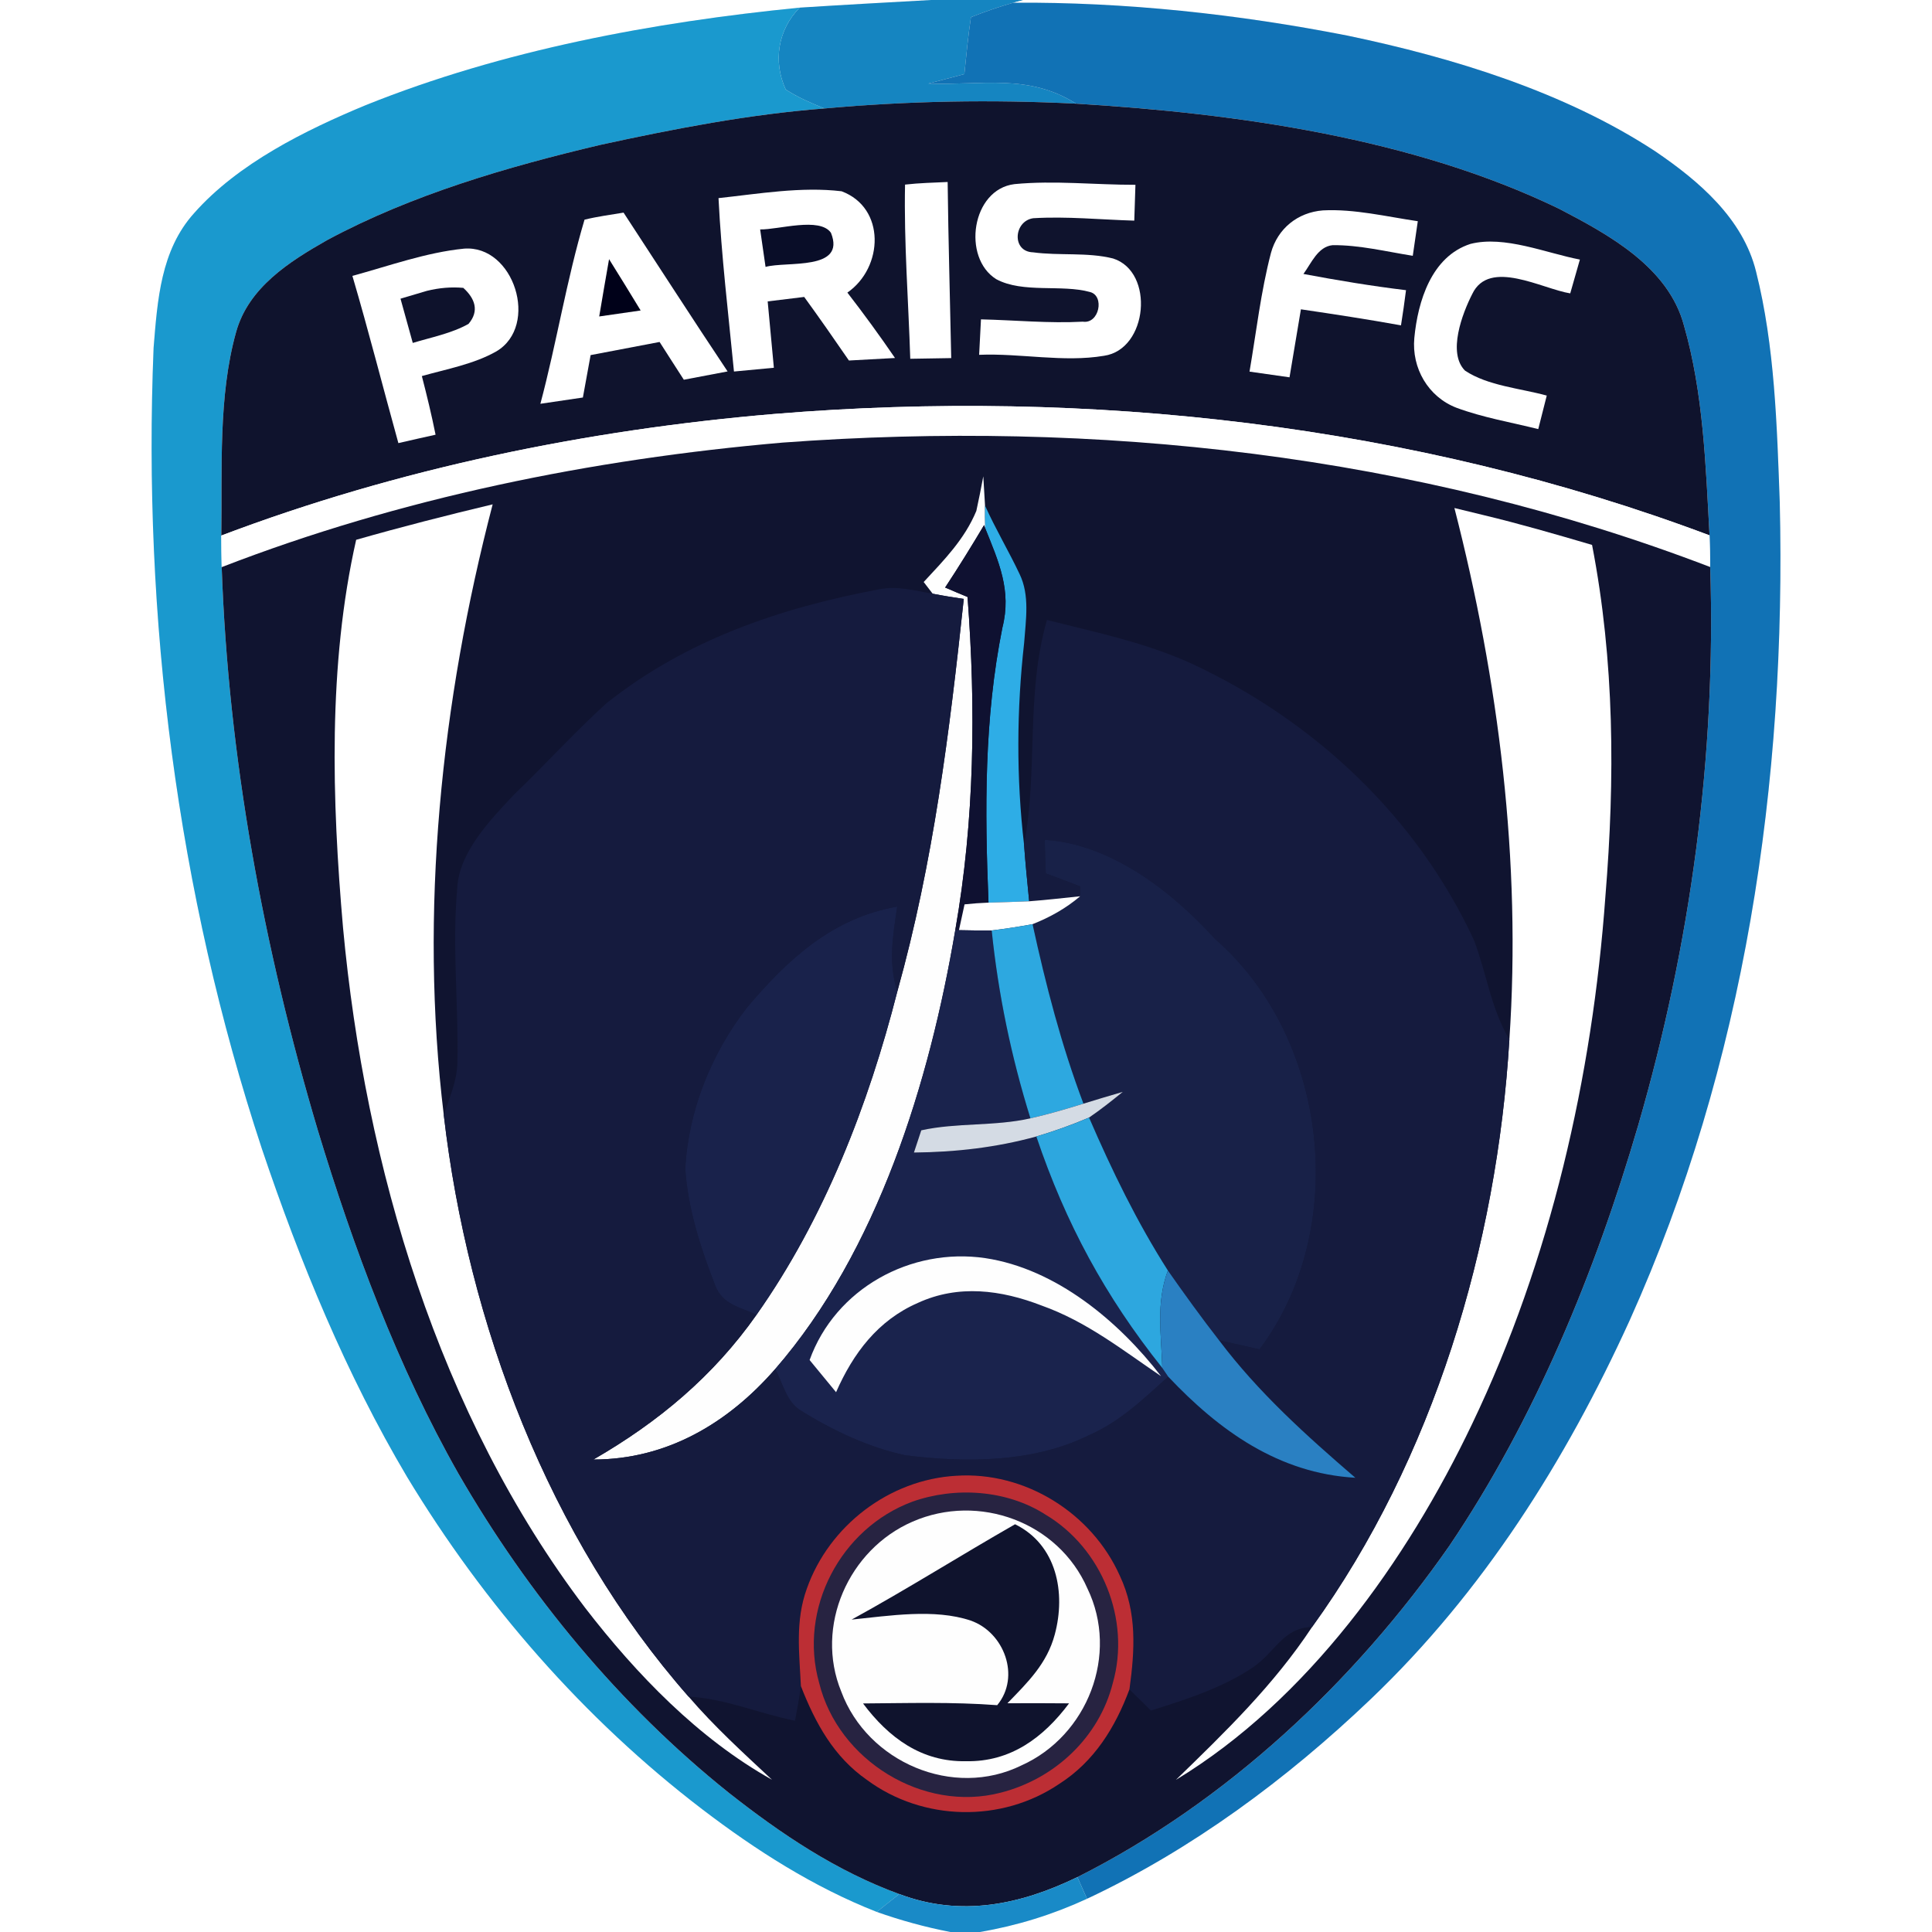
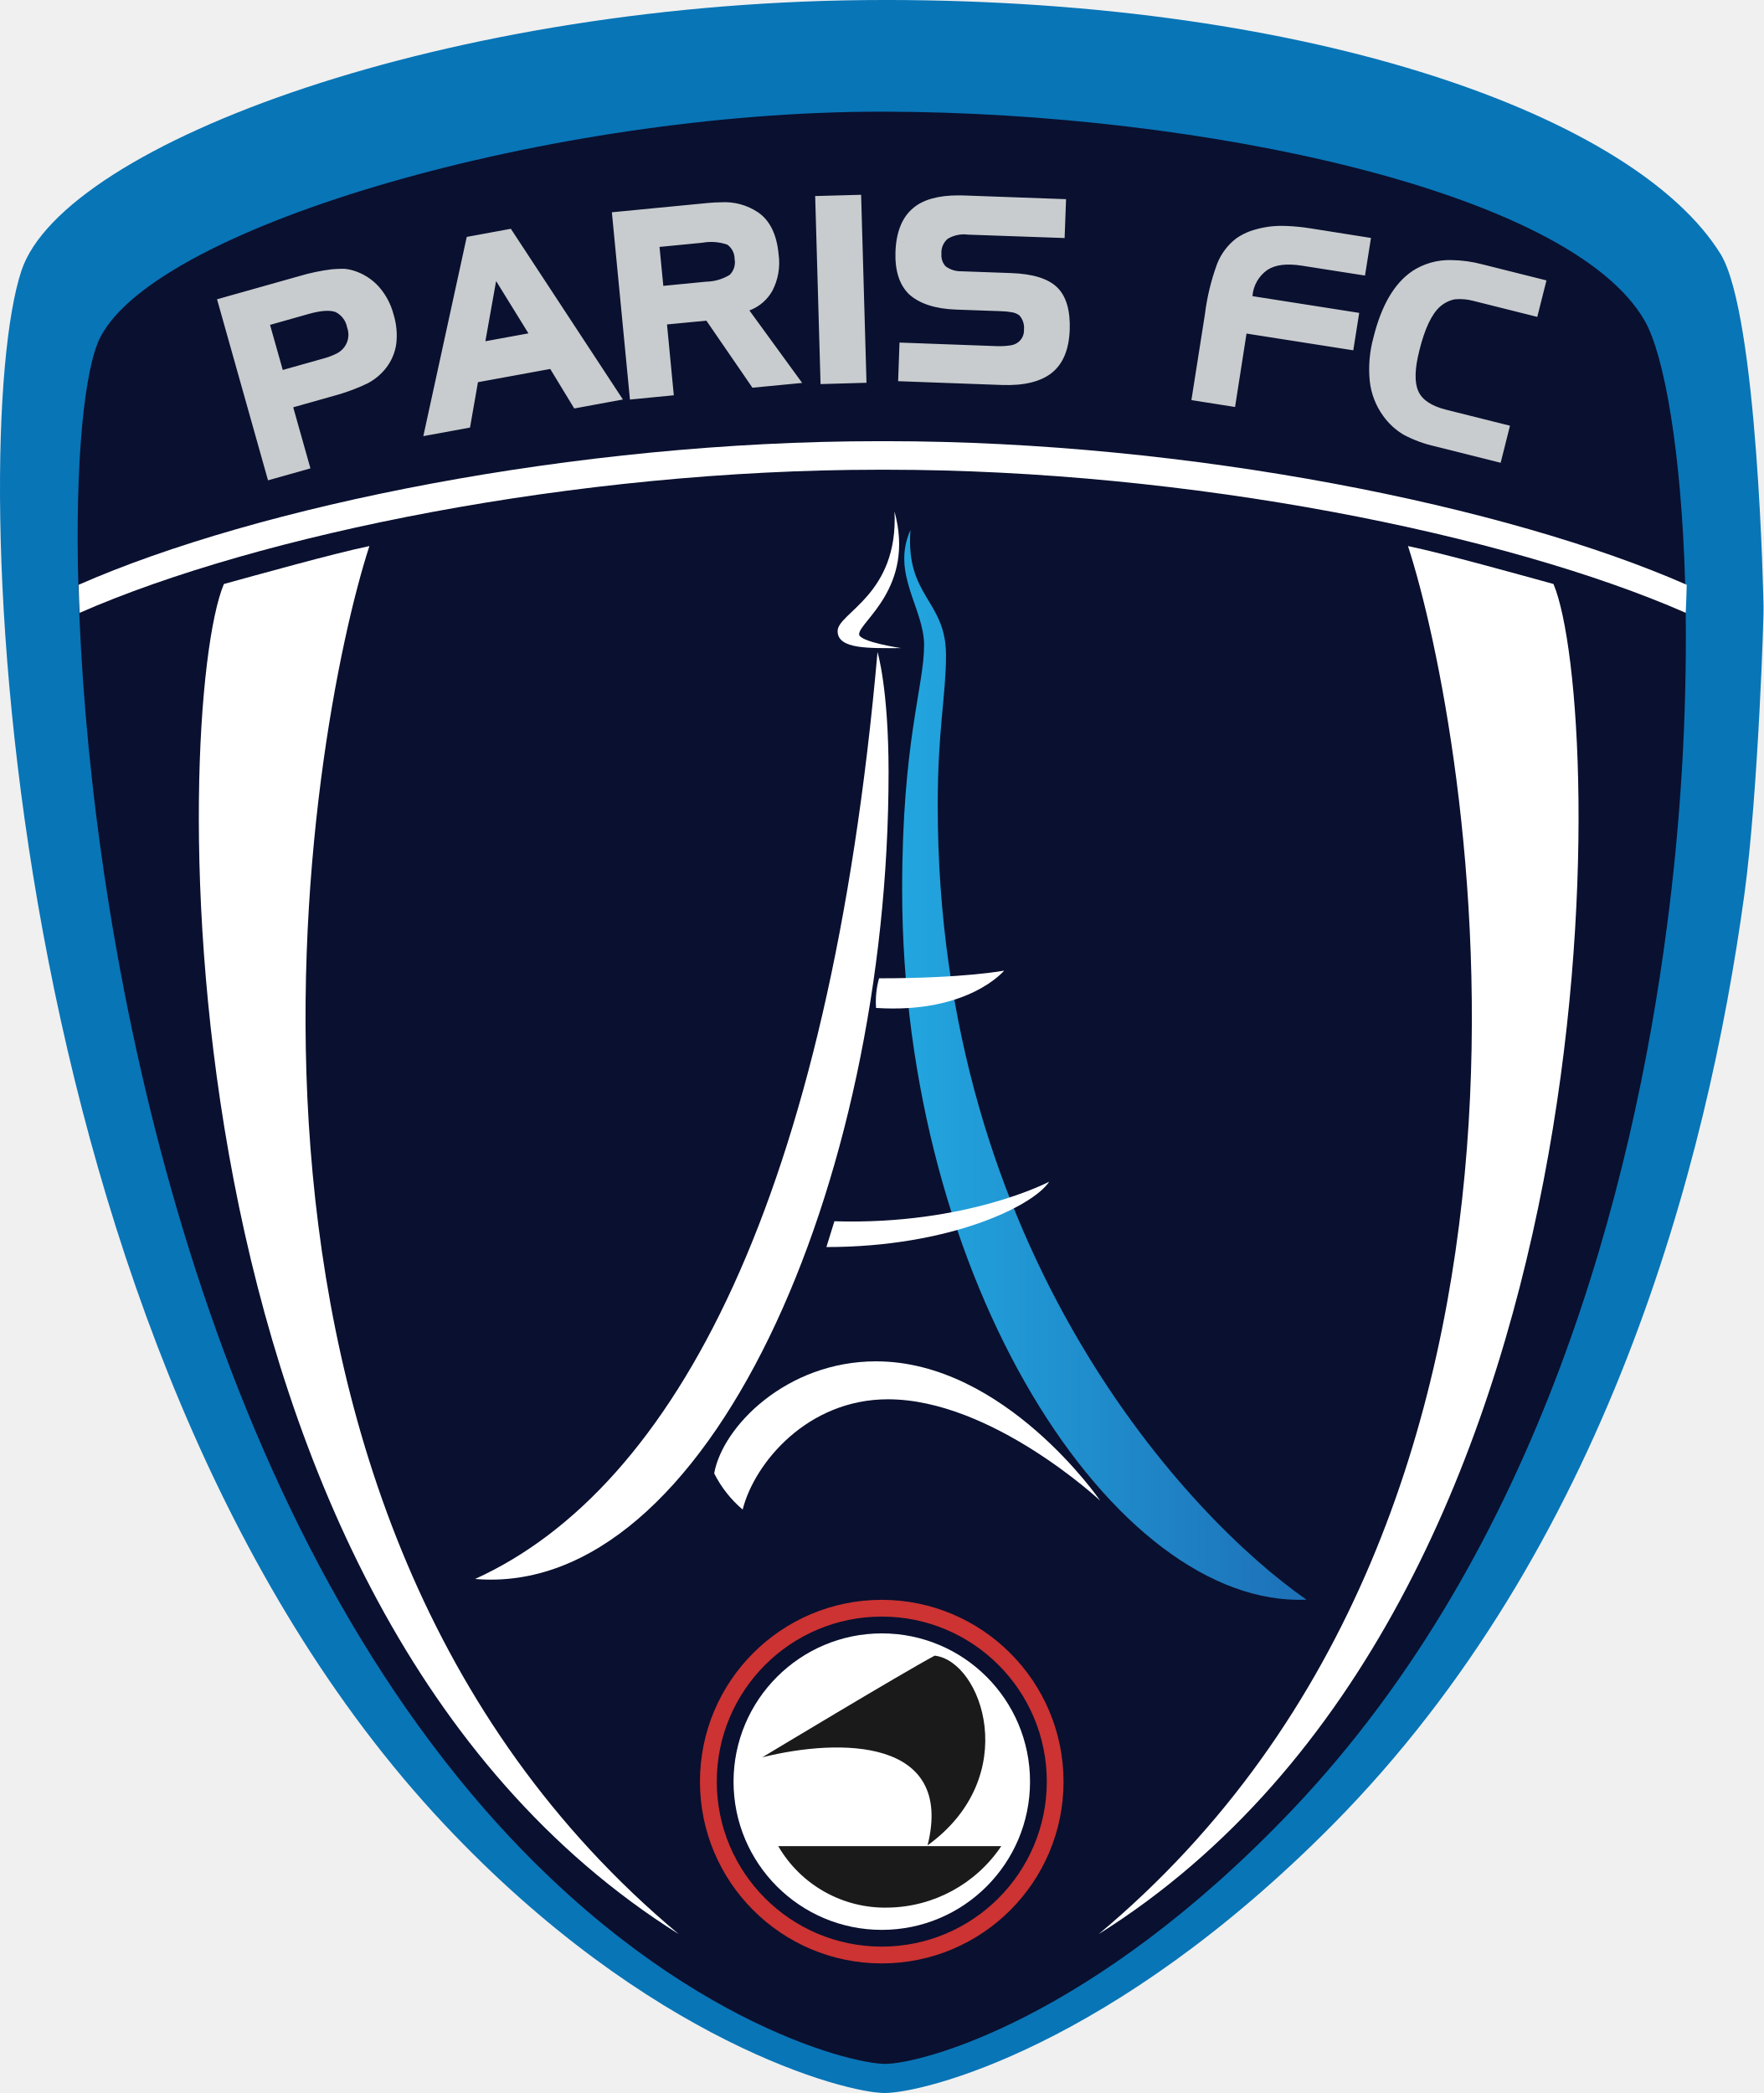
- <svg xmlns="http://www.w3.org/2000/svg" version="1.1" viewBox="0 0 200 200" width="200.0pt" height="200.0pt">
-   <path d="M 0.00 0.00 L 96.39 0.00 C 91.86 0.25 87.31 0.50 82.78 0.79 C 67.61 2.29 52.06 5.18 37.87 10.88 C 31.61 13.48 24.64 16.92 20.09 22.07 C 16.63 25.91 16.30 31.09 15.90 36.00 C 14.76 63.93 18.33 92.33 27.11 118.92 C 31.05 130.62 35.83 142.25 42.14 152.89 C 50.10 166.06 60.45 177.94 72.69 187.29 C 78.26 191.54 84.22 195.35 90.76 197.92 C 93.25 198.80 95.80 199.50 98.39 200.00 L 0.00 200.00 L 0.00 0.00 Z" fill="#ffffff" />
-   <path d="M 96.39 0.00 L 105.97 0.00 L 104.90 0.28 C 103.41 0.70 101.95 1.21 100.51 1.78 C 100.22 3.74 100.03 5.71 99.83 7.67 C 98.59 8.01 97.34 8.32 96.10 8.65 C 101.64 8.85 106.46 7.60 111.39 10.73 C 102.63 10.29 94.08 10.44 85.34 11.23 C 83.96 10.67 82.59 10.08 81.34 9.27 C 80.01 6.38 80.51 3.09 82.78 0.79 C 87.31 0.50 91.86 0.25 96.39 0.00 Z" fill="#1585c1" />
-   <path d="M 105.97 0.00 L 200.00 0.00 L 200.00 200.00 L 101.44 200.00 C 105.30 199.34 108.97 198.20 112.53 196.56 C 123.37 191.47 133.25 184.15 141.90 175.89 C 153.51 164.81 162.08 151.23 168.70 136.69 C 180.65 110.14 184.93 80.95 184.24 52.00 C 183.95 44.09 183.73 35.83 181.79 28.13 C 180.44 22.62 175.85 18.72 171.36 15.67 C 161.97 9.51 150.43 5.97 139.51 3.69 C 128.15 1.46 116.49 0.20 104.90 0.28 L 105.97 0.00 Z" fill="#ffffff" />
-   <path d="M 82.78 0.79 C 80.51 3.09 80.01 6.38 81.34 9.27 C 82.59 10.08 83.96 10.67 85.34 11.23 C 77.55 11.83 69.80 13.33 62.18 14.99 C 52.55 17.26 42.62 20.15 33.88 24.85 C 29.95 27.08 25.72 29.76 24.44 34.38 C 22.58 41.03 23.01 48.58 22.91 55.44 C 22.91 56.53 22.93 57.62 22.95 58.71 C 23.64 78.42 27.28 98.12 32.90 117.00 C 36.59 129.17 41.16 141.46 47.45 152.54 C 54.67 165.06 64.14 176.55 75.45 185.59 C 80.87 189.86 86.57 193.69 93.09 196.07 C 92.31 196.68 91.54 197.30 90.76 197.92 C 84.22 195.35 78.26 191.54 72.69 187.29 C 60.45 177.94 50.10 166.06 42.14 152.89 C 35.83 142.25 31.05 130.62 27.11 118.92 C 18.33 92.33 14.76 63.93 15.90 36.00 C 16.30 31.09 16.63 25.91 20.09 22.07 C 24.64 16.92 31.61 13.48 37.87 10.88 C 52.06 5.18 67.61 2.29 82.78 0.79 Z" fill="#1a99ce" />
-   <path d="M 100.51 1.78 C 101.95 1.21 103.41 0.70 104.90 0.28 C 116.49 0.20 128.15 1.46 139.51 3.69 C 150.43 5.97 161.97 9.51 171.36 15.67 C 175.85 18.72 180.44 22.62 181.79 28.13 C 183.73 35.83 183.95 44.09 184.24 52.00 C 184.93 80.95 180.65 110.14 168.70 136.69 C 162.08 151.23 153.51 164.81 141.90 175.89 C 133.25 184.15 123.37 191.47 112.53 196.56 L 111.53 194.32 C 126.96 186.56 140.20 174.13 150.04 160.02 C 158.91 146.88 165.16 131.65 169.59 116.48 C 175.02 97.74 177.67 78.22 177.04 58.70 C 177.03 57.61 177.00 56.52 176.97 55.42 C 176.58 48.24 176.33 40.67 174.33 33.72 C 172.73 27.66 166.56 24.30 161.39 21.61 C 146.23 14.28 128.05 11.74 111.39 10.73 C 106.46 7.60 101.64 8.85 96.10 8.65 C 97.34 8.32 98.59 8.01 99.83 7.67 C 100.03 5.71 100.22 3.74 100.51 1.78 Z" fill="#1172b5" />
-   <path d="M 85.34 11.23 C 94.08 10.44 102.63 10.29 111.39 10.73 C 128.05 11.74 146.23 14.28 161.39 21.61 C 166.56 24.30 172.73 27.66 174.33 33.72 C 176.33 40.67 176.58 48.24 176.97 55.42 C 146.38 43.92 112.67 40.17 80.19 42.85 C 60.72 44.49 41.20 48.51 22.91 55.44 C 23.01 48.58 22.58 41.03 24.44 34.38 C 25.72 29.76 29.95 27.08 33.88 24.85 C 42.62 20.15 52.55 17.26 62.18 14.99 C 69.80 13.33 77.55 11.83 85.34 11.23 Z" fill="#0f132d" />
-   <path d="M 93.69 19.11 C 95.15 18.94 96.63 18.91 98.10 18.84 C 98.17 24.92 98.35 31.00 98.47 37.07 C 97.06 37.10 95.65 37.12 94.23 37.14 C 94.04 31.14 93.57 25.11 93.69 19.11 Z" fill="#ffffff" />
-   <path d="M 105.02 19.06 C 109.15 18.66 113.39 19.14 117.54 19.13 C 117.50 20.37 117.46 21.60 117.42 22.84 C 113.94 22.74 110.43 22.38 106.96 22.59 C 104.94 22.88 104.70 26.05 106.94 26.12 C 109.66 26.49 112.58 26.09 115.23 26.76 C 119.55 28.14 118.83 36.18 114.29 36.83 C 110.11 37.54 105.62 36.55 101.36 36.73 C 101.42 35.51 101.48 34.29 101.55 33.06 C 105.05 33.14 108.59 33.49 112.09 33.30 C 113.80 33.56 114.37 30.62 112.84 30.23 C 109.92 29.41 105.89 30.39 103.13 28.90 C 99.57 26.68 100.57 19.60 105.02 19.06 Z" fill="#ffffff" />
-   <path d="M 74.38 20.51 C 78.55 20.06 82.95 19.30 87.12 19.80 C 91.70 21.51 91.47 27.69 87.72 30.29 C 89.43 32.50 91.07 34.75 92.65 37.06 C 91.06 37.15 89.47 37.24 87.88 37.32 C 86.36 35.11 84.83 32.91 83.25 30.74 C 81.99 30.89 80.73 31.05 79.47 31.20 C 79.69 33.49 79.90 35.78 80.11 38.07 C 78.73 38.20 77.36 38.33 75.98 38.46 C 75.40 32.49 74.68 26.50 74.38 20.51 Z" fill="#ffffff" />
-   <path d="M 60.51 22.74 C 61.85 22.41 63.18 22.24 64.55 22.01 C 68.14 27.49 71.68 33.00 75.32 38.45 C 73.81 38.73 72.30 39.02 70.79 39.31 C 69.94 38.01 69.12 36.70 68.28 35.40 C 65.90 35.86 63.52 36.31 61.14 36.76 C 60.88 38.22 60.61 39.69 60.34 41.15 C 58.87 41.37 57.41 41.59 55.94 41.80 C 57.62 35.50 58.65 28.99 60.51 22.74 Z" fill="#ffffff" />
-   <path d="M 136.95 21.78 C 140.20 21.61 143.56 22.43 146.77 22.90 C 146.60 24.09 146.43 25.28 146.25 26.48 C 143.53 26.05 140.72 25.35 137.95 25.38 C 136.42 25.53 135.75 27.25 134.93 28.36 C 138.45 29.02 141.99 29.61 145.55 30.04 C 145.40 31.25 145.22 32.47 145.03 33.68 C 141.59 33.06 138.13 32.53 134.67 32.02 C 134.27 34.37 133.88 36.71 133.49 39.06 C 132.11 38.87 130.73 38.67 129.35 38.47 C 130.05 34.38 130.52 30.19 131.57 26.18 C 132.26 23.66 134.34 21.98 136.95 21.78 Z" fill="#ffffff" />
-   <path d="M 86.02 24.10 C 87.61 28.07 81.40 27.02 79.25 27.63 C 79.06 26.34 78.87 25.04 78.69 23.75 C 80.57 23.79 84.86 22.43 86.02 24.10 Z" fill="#090d28" />
-   <path d="M 152.22 25.25 C 155.75 24.35 160.05 26.20 163.55 26.87 C 163.22 28.04 162.89 29.20 162.55 30.37 C 159.65 29.91 154.17 26.74 152.41 30.43 C 151.38 32.44 149.82 36.54 151.66 38.37 C 154.02 39.94 157.40 40.20 160.12 40.95 C 159.83 42.11 159.53 43.27 159.24 44.42 C 156.43 43.72 153.49 43.22 150.77 42.21 C 147.84 41.08 146.12 38.10 146.41 34.99 C 146.77 31.20 148.18 26.55 152.22 25.25 Z" fill="#ffffff" />
-   <path d="M 48.03 25.74 C 53.21 25.32 55.86 33.72 51.39 36.37 C 49.08 37.69 46.22 38.21 43.67 38.93 C 44.19 40.94 44.68 42.96 45.09 45.00 C 43.80 45.28 42.52 45.58 41.24 45.87 C 39.64 40.10 38.17 34.30 36.48 28.56 C 40.26 27.53 44.12 26.13 48.03 25.74 Z" fill="#ffffff" />
-   <path d="M 63.05 26.83 C 64.15 28.59 65.24 30.36 66.32 32.14 C 64.89 32.34 63.46 32.56 62.03 32.76 C 62.36 30.79 62.70 28.81 63.05 26.83 Z" fill="#000119" />
-   <path d="M 44.19 30.11 C 45.48 29.79 46.74 29.69 47.96 29.80 C 49.16 30.89 49.65 32.18 48.50 33.53 C 46.76 34.51 44.63 34.92 42.73 35.50 C 42.30 33.97 41.88 32.45 41.46 30.92 C 42.37 30.65 43.28 30.38 44.19 30.11 Z" fill="#0e122c" />
-   <path d="M 80.19 42.85 C 112.67 40.17 146.38 43.92 176.97 55.42 C 177.00 56.52 177.03 57.61 177.04 58.70 C 146.58 47.02 113.41 43.42 80.99 45.82 C 61.26 47.53 41.46 51.54 22.95 58.71 C 22.93 57.62 22.91 56.53 22.91 55.44 C 41.20 48.51 60.72 44.49 80.19 42.85 Z" fill="#ffffff" />
-   <path d="M 177.04 58.70 C 177.67 78.22 175.02 97.74 169.59 116.48 C 165.16 131.65 158.91 146.88 150.04 160.02 C 140.20 174.13 126.96 186.56 111.53 194.32 C 105.61 197.19 99.45 198.48 93.09 196.07 C 86.57 193.69 80.87 189.86 75.45 185.59 C 64.14 176.55 54.67 165.06 47.45 152.54 C 41.16 141.46 36.59 129.17 32.90 117.00 C 27.28 98.12 23.64 78.42 22.95 58.71 C 41.46 51.54 61.26 47.53 80.99 45.82 C 113.41 43.42 146.58 47.02 177.04 58.70 Z" fill="#101430" />
-   <path d="M 101.79 49.31 C 101.85 50.32 101.91 51.33 101.97 52.34 C 101.96 53.12 101.97 53.91 101.99 54.69 L 101.87 54.36 C 100.57 56.54 99.24 58.70 97.84 60.82 C 98.61 61.15 99.38 61.48 100.16 61.80 C 101.03 73.33 100.89 84.86 98.89 96.28 C 96.23 111.99 90.87 129.49 80.25 141.72 C 75.37 147.32 69.04 151.09 61.43 151.09 C 68.15 147.21 73.83 142.48 78.32 136.10 C 85.33 126.16 89.90 114.37 92.89 102.64 C 96.64 89.22 98.29 75.80 99.77 62.00 C 98.69 61.84 97.62 61.67 96.55 61.46 L 95.62 60.25 C 97.74 57.96 99.85 55.83 101.07 52.89 C 101.33 51.70 101.57 50.50 101.79 49.31 Z" fill="#fefefe" />
-   <path d="M 51.00 52.21 C 45.67 72.64 43.39 94.41 45.94 115.43 C 48.45 137.05 56.80 159.17 71.28 175.63 C 73.94 178.73 76.94 181.46 79.92 184.24 C 72.30 179.98 65.87 173.31 60.58 166.45 C 45.41 146.46 37.80 120.76 35.51 96.03 C 34.36 82.86 33.94 68.83 36.87 55.88 C 41.56 54.54 46.26 53.34 51.00 52.21 Z" fill="#ffffff" />
-   <path d="M 101.97 52.34 C 103.05 54.75 104.41 57.02 105.54 59.41 C 106.62 61.63 106.19 64.17 106.02 66.54 C 105.24 73.49 105.20 80.50 106.01 87.44 C 106.15 89.40 106.35 91.35 106.54 93.30 C 105.14 93.36 103.74 93.40 102.33 93.44 C 101.94 83.87 101.87 74.39 103.77 64.96 C 104.74 61.13 103.38 58.15 101.99 54.69 C 101.97 53.91 101.96 53.12 101.97 52.34 Z" fill="#2eade6" />
-   <path d="M 150.56 52.59 C 151.55 52.83 152.54 53.07 153.52 53.31 C 157.32 54.22 161.07 55.31 164.81 56.41 C 167.14 68.46 167.19 80.60 166.19 92.80 C 164.84 111.47 160.51 130.45 152.40 147.39 C 145.64 161.57 135.35 176.00 121.73 184.25 C 126.84 179.29 131.88 174.41 135.83 168.42 C 148.40 151.01 154.97 128.91 156.25 107.62 C 157.50 89.19 155.15 70.44 150.56 52.59 Z" fill="#ffffff" />
-   <path d="M 101.87 54.36 L 101.99 54.69 C 103.38 58.15 104.74 61.13 103.77 64.96 C 101.87 74.39 101.94 83.87 102.33 93.44 C 101.50 93.47 100.67 93.53 99.85 93.62 L 99.27 96.29 L 98.89 96.28 C 100.89 84.86 101.03 73.33 100.16 61.80 C 99.38 61.48 98.61 61.15 97.84 60.82 C 99.24 58.70 100.57 56.54 101.87 54.36 Z" fill="#0f1131" />
-   <path d="M 96.55 61.46 C 97.62 61.67 98.69 61.84 99.77 62.00 C 98.29 75.80 96.64 89.22 92.89 102.64 C 91.93 99.66 92.44 96.86 92.88 93.85 C 86.18 95.02 81.55 99.30 77.32 104.31 C 73.65 109.05 71.24 114.99 70.94 121.00 C 71.20 125.08 72.54 129.23 74.02 133.02 C 74.78 135.06 76.56 135.29 78.32 136.10 C 73.83 142.48 68.15 147.21 61.43 151.09 C 69.04 151.09 75.37 147.32 80.25 141.72 C 81.04 143.20 81.44 145.19 82.95 146.05 C 86.20 148.08 89.96 149.85 93.73 150.65 C 99.93 151.43 106.91 151.43 112.65 148.61 C 115.94 147.18 118.31 144.87 120.93 142.51 C 126.22 148.11 132.36 152.52 140.31 152.98 C 135.21 148.59 130.27 144.15 126.20 138.75 C 127.60 139.05 128.99 139.37 130.38 139.69 C 139.76 127.22 137.54 107.42 125.79 97.21 C 121.34 92.30 115.00 87.35 108.15 86.94 C 108.17 88.10 108.21 89.26 108.26 90.42 C 109.45 90.85 110.63 91.30 111.81 91.76 L 111.82 92.78 C 110.06 92.96 108.30 93.17 106.54 93.30 C 106.35 91.35 106.15 89.40 106.01 87.44 C 107.48 79.69 106.16 71.91 108.38 64.18 C 113.53 65.48 118.48 66.49 123.34 68.69 C 136.05 74.60 146.69 84.57 152.60 97.36 C 153.90 100.81 154.34 104.38 156.25 107.62 C 154.97 128.91 148.40 151.01 135.83 168.42 C 132.80 168.51 132.05 171.00 129.72 172.59 C 126.61 174.70 122.71 175.97 119.14 177.07 C 118.40 176.34 117.66 175.61 116.92 174.88 C 117.48 170.82 117.72 166.93 115.92 163.11 C 113.02 156.62 106.11 152.30 98.98 152.77 C 92.06 153.16 85.82 157.94 83.52 164.46 C 82.31 167.80 82.74 171.09 82.91 174.55 C 82.74 175.75 82.53 176.94 82.30 178.13 C 78.51 177.37 75.15 175.85 71.28 175.63 C 56.80 159.17 48.45 137.05 45.94 115.43 C 46.54 113.59 47.29 111.98 47.35 110.01 C 47.48 104.09 46.79 97.95 47.33 91.98 C 47.49 88.23 50.79 84.83 53.23 82.24 C 56.46 79.13 59.48 75.80 62.79 72.79 C 71.08 66.22 80.74 62.94 91.02 61.00 C 92.95 60.63 94.65 61.14 96.55 61.46 Z" fill="#151b3e" />
-   <path d="M 108.15 86.94 C 115.00 87.35 121.34 92.30 125.79 97.21 C 137.54 107.42 139.76 127.22 130.38 139.69 C 128.99 139.37 127.60 139.05 126.20 138.75 C 124.37 136.40 122.61 133.96 120.90 131.52 C 117.69 126.49 115.10 121.15 112.74 115.69 C 113.95 114.86 115.09 113.96 116.23 113.03 C 114.86 113.42 113.51 113.84 112.16 114.25 C 109.87 108.19 108.27 101.99 106.89 95.67 C 108.69 94.96 110.35 94.03 111.82 92.78 L 111.81 91.76 C 110.63 91.30 109.45 90.85 108.26 90.42 C 108.21 89.26 108.17 88.10 108.15 86.94 Z" fill="#182148" />
-   <path d="M 111.82 92.78 C 110.35 94.03 108.69 94.96 106.89 95.67 C 105.48 95.93 104.07 96.15 102.66 96.32 C 101.53 96.33 100.40 96.32 99.27 96.29 L 99.85 93.62 C 100.67 93.53 101.50 93.47 102.33 93.44 C 103.74 93.40 105.14 93.36 106.54 93.30 C 108.30 93.17 110.06 92.96 111.82 92.78 Z" fill="#ffffff" />
-   <path d="M 92.88 93.85 C 92.44 96.86 91.93 99.66 92.89 102.64 C 89.90 114.37 85.33 126.16 78.32 136.10 C 76.56 135.29 74.78 135.06 74.02 133.02 C 72.54 129.23 71.20 125.08 70.94 121.00 C 71.24 114.99 73.65 109.05 77.32 104.31 C 81.55 99.30 86.18 95.02 92.88 93.85 Z" fill="#19224b" />
-   <path d="M 98.89 96.28 L 99.27 96.29 C 100.40 96.32 101.53 96.33 102.66 96.32 C 103.34 102.94 104.69 109.42 106.67 115.77 C 102.96 116.61 99.02 116.20 95.37 117.01 L 94.61 119.31 C 98.91 119.27 103.14 118.79 107.28 117.65 C 110.32 126.65 114.40 134.19 120.32 141.61 C 120.52 141.91 120.72 142.21 120.93 142.51 C 118.31 144.87 115.94 147.18 112.65 148.61 C 106.91 151.43 99.93 151.43 93.73 150.65 C 89.96 149.85 86.20 148.08 82.95 146.05 C 81.44 145.19 81.04 143.20 80.25 141.72 C 90.87 129.49 96.23 111.99 98.89 96.28 Z" fill="#1a234d" />
-   <path d="M 102.66 96.32 C 104.07 96.15 105.48 95.93 106.89 95.67 C 108.27 101.99 109.87 108.19 112.16 114.25 C 110.35 114.81 108.52 115.35 106.67 115.77 C 104.69 109.42 103.34 102.94 102.66 96.32 Z" fill="#2da8e0" />
-   <path d="M 116.23 113.03 C 115.09 113.96 113.95 114.86 112.74 115.69 C 110.96 116.45 109.14 117.10 107.28 117.65 C 103.14 118.79 98.91 119.27 94.61 119.31 L 95.37 117.01 C 99.02 116.20 102.96 116.61 106.67 115.77 C 108.52 115.35 110.35 114.81 112.16 114.25 C 113.51 113.84 114.86 113.42 116.23 113.03 Z" fill="#d4dbe4" />
-   <path d="M 112.74 115.69 C 115.10 121.15 117.69 126.49 120.90 131.52 C 119.65 134.91 120.22 138.11 120.32 141.61 C 114.40 134.19 110.32 126.65 107.28 117.65 C 109.14 117.10 110.96 116.45 112.74 115.69 Z" fill="#2da7df" />
-   <path d="M 101.99 130.24 C 109.31 131.34 115.80 136.76 120.19 142.46 C 116.15 139.72 112.49 136.81 107.83 135.15 C 103.64 133.53 99.22 132.94 95.01 134.88 C 90.88 136.68 88.32 140.09 86.55 144.12 C 85.64 143.01 84.72 141.90 83.81 140.79 C 86.48 133.38 94.29 129.11 101.99 130.24 Z" fill="#fefefe" />
-   <path d="M 120.90 131.52 C 122.61 133.96 124.37 136.40 126.20 138.75 C 130.27 144.15 135.21 148.59 140.31 152.98 C 132.36 152.52 126.22 148.11 120.93 142.51 C 120.72 142.21 120.52 141.91 120.32 141.61 C 120.22 138.11 119.65 134.91 120.90 131.52 Z" fill="#2a80c2" />
-   <path d="M 98.98 152.77 C 106.11 152.30 113.02 156.62 115.92 163.11 C 117.72 166.93 117.48 170.82 116.92 174.88 C 115.45 178.83 113.27 182.36 109.65 184.67 C 103.69 188.71 95.55 188.54 89.75 184.26 C 86.30 181.86 84.41 178.38 82.91 174.55 C 82.74 171.09 82.31 167.80 83.52 164.46 C 85.82 157.94 92.06 153.16 98.98 152.77 Z" fill="#bc2e34" />
-   <path d="M 94.43 155.46 C 98.86 153.88 104.21 154.22 108.21 156.78 C 114.06 160.25 117.07 167.66 115.20 174.22 C 113.78 179.86 109.17 184.16 103.58 185.58 C 95.55 187.66 86.77 182.23 84.80 174.22 C 82.63 166.56 87.01 158.22 94.43 155.46 Z" fill="#272341" />
-   <path d="M 94.47 157.52 C 101.32 154.53 109.56 157.56 112.57 164.44 C 115.87 171.26 112.58 179.68 105.75 182.75 C 98.68 186.24 89.80 182.42 87.09 175.12 C 84.31 168.35 87.84 160.39 94.47 157.52 Z" fill="#fefefe" />
-   <path d="M 105.08 157.79 C 109.41 159.92 110.35 164.89 109.19 169.20 C 108.38 172.23 106.39 174.15 104.29 176.32 C 106.41 176.31 108.54 176.31 110.67 176.33 C 108.02 179.87 104.62 182.41 100.00 182.32 C 95.39 182.41 91.99 179.88 89.34 176.34 C 93.95 176.31 98.65 176.17 103.23 176.52 C 105.67 173.57 103.96 168.97 100.48 167.76 C 96.73 166.50 92.02 167.27 88.16 167.66 C 93.89 164.52 99.41 161.03 105.08 157.79 Z" fill="#0f132d" />
-   <path d="M 111.53 194.32 L 112.53 196.56 C 108.97 198.20 105.30 199.34 101.44 200.00 L 98.39 200.00 C 95.80 199.50 93.25 198.80 90.76 197.92 C 91.54 197.30 92.31 196.68 93.09 196.07 C 99.45 198.48 105.61 197.19 111.53 194.32 Z" fill="#198ac7" />
+ <svg xmlns="http://www.w3.org/2000/svg" width="294.906" height="350" viewBox="0 0 294.906 350">
+   <defs>
+     <linearGradient id="linear-gradient" x1="-2.208" y1="6.942" x2="-1.404" y2="6.956" gradientUnits="objectBoundingBox">
+       <stop offset="0" stop-color="#0397cc" />
+       <stop offset="1" stop-color="#0875b7" />
+     </linearGradient>
+     <radialGradient id="radial-gradient" cx="0.52" cy="0.483" r="0.429" gradientTransform="matrix(1.214, 0.007, 0.009, -1.166, 0.131, -6.291)" gradientUnits="objectBoundingBox">
+       <stop offset="0" stop-color="#0f2352" />
+       <stop offset="1" stop-color="#0a102f" />
+     </radialGradient>
+     <linearGradient id="linear-gradient-2" x1="-0.695" y1="-24.809" x2="0.283" y2="-24.77" gradientUnits="objectBoundingBox">
+       <stop offset="0" stop-color="#d7dadb" />
+       <stop offset="0.502" stop-color="#fff" />
+       <stop offset="1" stop-color="#c8ccce" />
+     </linearGradient>
+     <linearGradient id="linear-gradient-3" y1="0.5" x2="1" y2="0.5" gradientUnits="objectBoundingBox">
+       <stop offset="0" stop-color="#22a6df" />
+       <stop offset="1" stop-color="#1d70b7" />
+     </linearGradient>
+   </defs>
+   <g id="Groupe_46" data-name="Groupe 46" transform="translate(-1995.427 -1881.165)">
+     <path id="path7680" d="M2143.205,1881.165c-72.576,0-137.079,24.016-144.182,45.229h0c-9.589,28.716-4.352,179.948,70.647,259.794h0c34.207,36.43,67.18,44.977,73.693,44.977h0c6.439,0,38.042-7.619,74.936-44.882h0c45.6-46.051,62.6-110.038,68.834-155.594h0c2.34-17.156,3.3-48.032,3.193-48.1h0c.011-.2-.916-48.875-7.208-58.992h0c-14.089-22.688-67.18-42.415-139.8-42.436h-.116Z" fill="url(#linear-gradient)" />
+     <path id="path16836" d="M2142.777,1899.838c-54.987,0-120.881,19.011-130.555,37.684h0c-2.656,5.1-4.3,20.665-3.678,42.163h0c.042,1.538.1,3.1.168,4.679h0c2.277,54.661,18.684,143.085,67.718,199.306h0c30.571,35.039,61.089,42.626,67.011,42.626h0c5.849,0,34.586-7.229,68.129-42.531h0c41.456-43.628,56.916-104.253,62.575-147.438h0a370.768,370.768,0,0,0,3.172-52.68h0c-.021-1.633-.053-3.235-.095-4.826h0c-.611-22.13-3.5-38.285-6.734-43.965h0c-12.372-21.761-74.325-34.891-127.089-35.018h-.622Z" fill="url(#radial-gradient)" />
+     <path id="path7792" d="M2131.742,1913.949l.9,31.445,7.682-.221-.9-31.435-7.682.211Zm16.418,1.981c-1.865,1.538-2.866,3.994-2.992,7.345h0c-.106,3.172.664,5.553,2.3,7.123h0q2.64,2.357,7.872,2.54h0l7.461.264a11.578,11.578,0,0,1,1.939.2h0a2.79,2.79,0,0,1,1.148.506h0a3.069,3.069,0,0,1,.77,2.371h0a2.487,2.487,0,0,1-1.012,2.149h0a2.758,2.758,0,0,1-1.349.506h0a11.908,11.908,0,0,1-2.118.116h0l-16.334-.6-.232,6.459,17.314.633q5.6.205,8.41-2.045h0q2.781-2.244,2.971-7.155h0q.174-4.869-2.076-7.1h0c-1.5-1.475-4.067-2.286-7.724-2.413h0l-8.346-.3a4.3,4.3,0,0,1-2.6-.822h0a2.691,2.691,0,0,1-.706-2.065h0a3.032,3.032,0,0,1,1.043-2.54h0a5.266,5.266,0,0,1,3.4-.7h0l16.155.569.242-6.5-17.114-.622c-.326,0-.632-.011-.948-.011h0c-3.3,0-5.8.7-7.472,2.087m-34.4-.812-16.018,1.549,3.025,31.319,7.334-.716-1.138-11.845,6.587-.632,7.7,11.212,8.314-.8-8.82-12.118a7.339,7.339,0,0,0,3.825-3.267h0a10.079,10.079,0,0,0,1.054-6.133h0q-.457-4.932-3.4-6.987h0a9.992,9.992,0,0,0-6.259-1.7h0c-.685,0-1.423.042-2.2.116m-8.051,7.345,7.166-.7a8.315,8.315,0,0,1,4.163.316h0a2.908,2.908,0,0,1,1.222,2.392h0a2.97,2.97,0,0,1-.79,2.645h0a7.759,7.759,0,0,1-3.963,1.159h0l-7.165.7-.633-6.513Zm101.534-3.33a15.728,15.728,0,0,0-2.75.685h0a10.2,10.2,0,0,0-2.35,1.223h0a9.951,9.951,0,0,0-3.183,4.225h0a37.953,37.953,0,0,0-2.055,8.484h0l-2.255,14.331,7.3,1.149,1.918-12.277,17.852,2.8.99-6.259-17.851-2.8a5.878,5.878,0,0,1,2.518-4.4h0c1.339-.864,3.246-1.085,5.743-.695h0l10.56,1.654,1-6.291-10.043-1.591a34.409,34.409,0,0,0-4.047-.411h0c-.274-.011-.537-.021-.8-.021h0a16.439,16.439,0,0,0-2.55.189m-133.77,1.665-7.26,33.311,7.808-1.433,1.328-7.588,12.087-2.212,4.015,6.607,8.136-1.5-18.737-28.547-7.377,1.359Zm4.911,7.377,5.406,8.747-7.2,1.317Zm153.171-1.633c-2.962,2.012-5.122,5.69-6.45,11.033h0a20.013,20.013,0,0,0-.622,7.387h0a12.15,12.15,0,0,0,2.245,5.775h0a11.316,11.316,0,0,0,3.4,3.13h0a21.061,21.061,0,0,0,5.322,1.96h0l10.917,2.74,1.56-6.2-10.644-2.666c-2.476-.622-4.025-1.644-4.668-3.077h0c-.675-1.444-.632-3.73.158-6.839h0c.906-3.667,2.076-6.123,3.488-7.356h0a5.327,5.327,0,0,1,2.424-1.2h0a8.826,8.826,0,0,1,3.161.274h0l10.644,2.666,1.538-6.1-10.77-2.7a21.1,21.1,0,0,0-5.132-.7h0a11.339,11.339,0,0,0-6.576,1.866m-178.83-.411c-.506,0-1.107.021-1.813.084h0a33.181,33.181,0,0,0-5.5,1.159h0l-13.689,3.857,8.525,30.276,7.092-2-2.877-10.212,6.871-1.939a33.777,33.777,0,0,0,3.246-1.064h0c.853-.327,1.622-.664,2.339-1.012h0a9.5,9.5,0,0,0,3.067-2.561h0a8.527,8.527,0,0,0,1.707-4.025h0a11.911,11.911,0,0,0-.453-4.932h0a11.282,11.282,0,0,0-2.487-4.668h0a9.421,9.421,0,0,0-4.152-2.645h0a7.375,7.375,0,0,0-1.613-.316h-.263m-12.14,9.378,6.523-1.844c2.013-.558,3.488-.653,4.437-.3h0a3.585,3.585,0,0,1,1.928,2.571h0a3.484,3.484,0,0,1-.358,3.141h0a3.563,3.563,0,0,1-1.328,1.191h0a11.282,11.282,0,0,1-2.192.843h0l-6.881,1.939-2.129-7.546Z" fill="url(#linear-gradient-2)" />
+     <g id="g4322">
+       <path id="path7878" d="M2142.876,2206.686a27.594,27.594,0,1,1,27.6-27.589,27.615,27.615,0,0,1-27.6,27.589m0-57.991a30.4,30.4,0,1,0,30.4,30.4,30.432,30.432,0,0,0-30.4-30.4" fill="#cc3332" />
+       <path id="path18230" d="M2118.091,2179.1a24.79,24.79,0,1,0,24.786-24.794,24.824,24.824,0,0,0-24.786,24.794Z" fill="#fff" />
+       <path id="path7880" d="M2122.9,2175.027c13.025-3.245,32.109-3.224,27.641,14.722,15.912-11.508,9.1-30.8,1.19-31.72-5.384,2.867-28.832,17-28.832,17" fill="#1a1a1a" />
+       <path id="path7882" d="M2125.567,2189.887h37.294a23.2,23.2,0,0,1-18.937,10.275,20.663,20.663,0,0,1-18.357-10.275" fill="#1a1a1a" />
+       <g id="g18525">
+         <path id="path7888" d="M2143.625,1954.942h-1.2c-50.783,0-104.01,10.875-133.854,24.016.031,1.528.1,3.109.168,4.689,29.876-13.109,83.019-23.932,133.686-23.932h1.2c50.667,0,103.811,10.823,133.7,23.932.064-1.58.127-3.161.159-4.689-29.844-13.141-83.072-24.016-133.855-24.016" fill="#fff" />
+         <path id="path7890" d="M2057.2,1972.479c-5.975,1.233-19.053,4.9-24.333,6.344-8.609,20.507-12.329,170.274,76.064,225.777-85.306-71.268-61.658-201.655-51.731-232.121" fill="#fff" />
+         <path id="path7892" d="M2230.874,1972.479c9.927,30.466,33.574,160.853-51.731,232.121,88.393-55.5,84.673-205.27,76.063-225.777-5.279-1.444-18.357-5.111-24.332-6.344" fill="#fff" />
+       </g>
+     </g>
+     <g id="Groupe_45" data-name="Groupe 45">
+       <path id="Tracé_143" data-name="Tracé 143" d="M2147.674,1969.805c-.825,11.2,5.948,11.7,5.948,20.921,0,6.742-1.388,12.492-1.388,25.085,0,74.89,42.239,119.377,61.672,132.86-32.144,1.384-67.62-53.126-67.62-118.781,0-24.787,3.668-33.909,3.668-40.85C2149.954,1982.893,2144.4,1977.043,2147.674,1969.805Z" fill="url(#linear-gradient-3)" />
+       <path id="Tracé_144" data-name="Tracé 144" d="M2074.873,2145.207c38.892,3.267,69.143-65.94,69.143-134.879,0-14.1-1.849-20.124-1.849-20.124C2134.132,2081.259,2108.35,2129.99,2074.873,2145.207Z" fill="#fff" />
+       <path id="Tracé_145" data-name="Tracé 145" d="M2135.494,1986.7c0,3.072,5.255,2.847,10.638,2.847,0,0-7.042-1.039-7.042-2.323,0-2.1,9.407-7.791,5.918-20.527C2145.684,1980.634,2135.494,1983.63,2135.494,1986.7Z" fill="#fff" />
+       <path id="Tracé_146" data-name="Tracé 146" d="M2141.923,2049.719a14.547,14.547,0,0,1,.5-4.957c14.377,0,20.921-1.288,20.921-1.288S2157.39,2050.712,2141.923,2049.719Z" fill="#fff" />
+       <path id="Tracé_147" data-name="Tracé 147" d="M2134.957,2085.39l-1.338,4.313c20.593,0,34.6-6.869,37.256-10.932C2170.875,2078.771,2157.118,2086.059,2134.957,2085.39Z" fill="#fff" />
+       <path id="Tracé_148" data-name="Tracé 148" d="M2141.923,2108.814c-14.961,0-25.68,10.907-27.068,18.739a19.339,19.339,0,0,0,4.76,6.048c1.982-7.832,10.864-18.442,24.291-18.442,17.35,0,35.5,16.955,35.5,16.955S2163.439,2108.814,2141.923,2108.814Z" fill="#fff" />
+     </g>
+   </g>
</svg>
